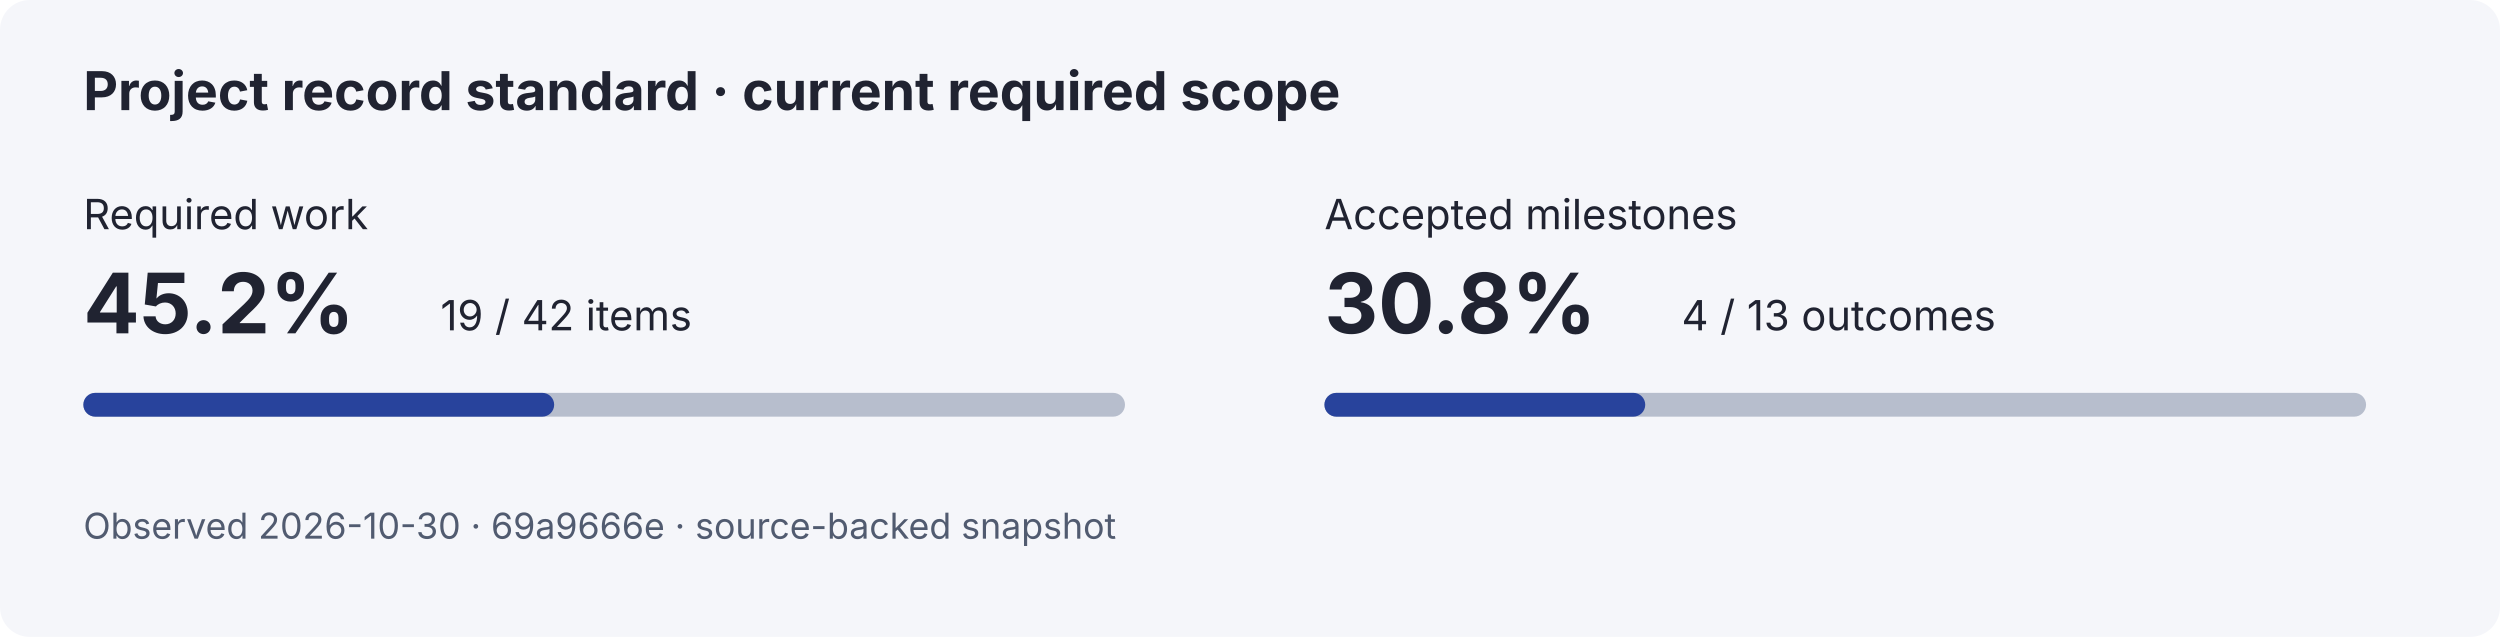
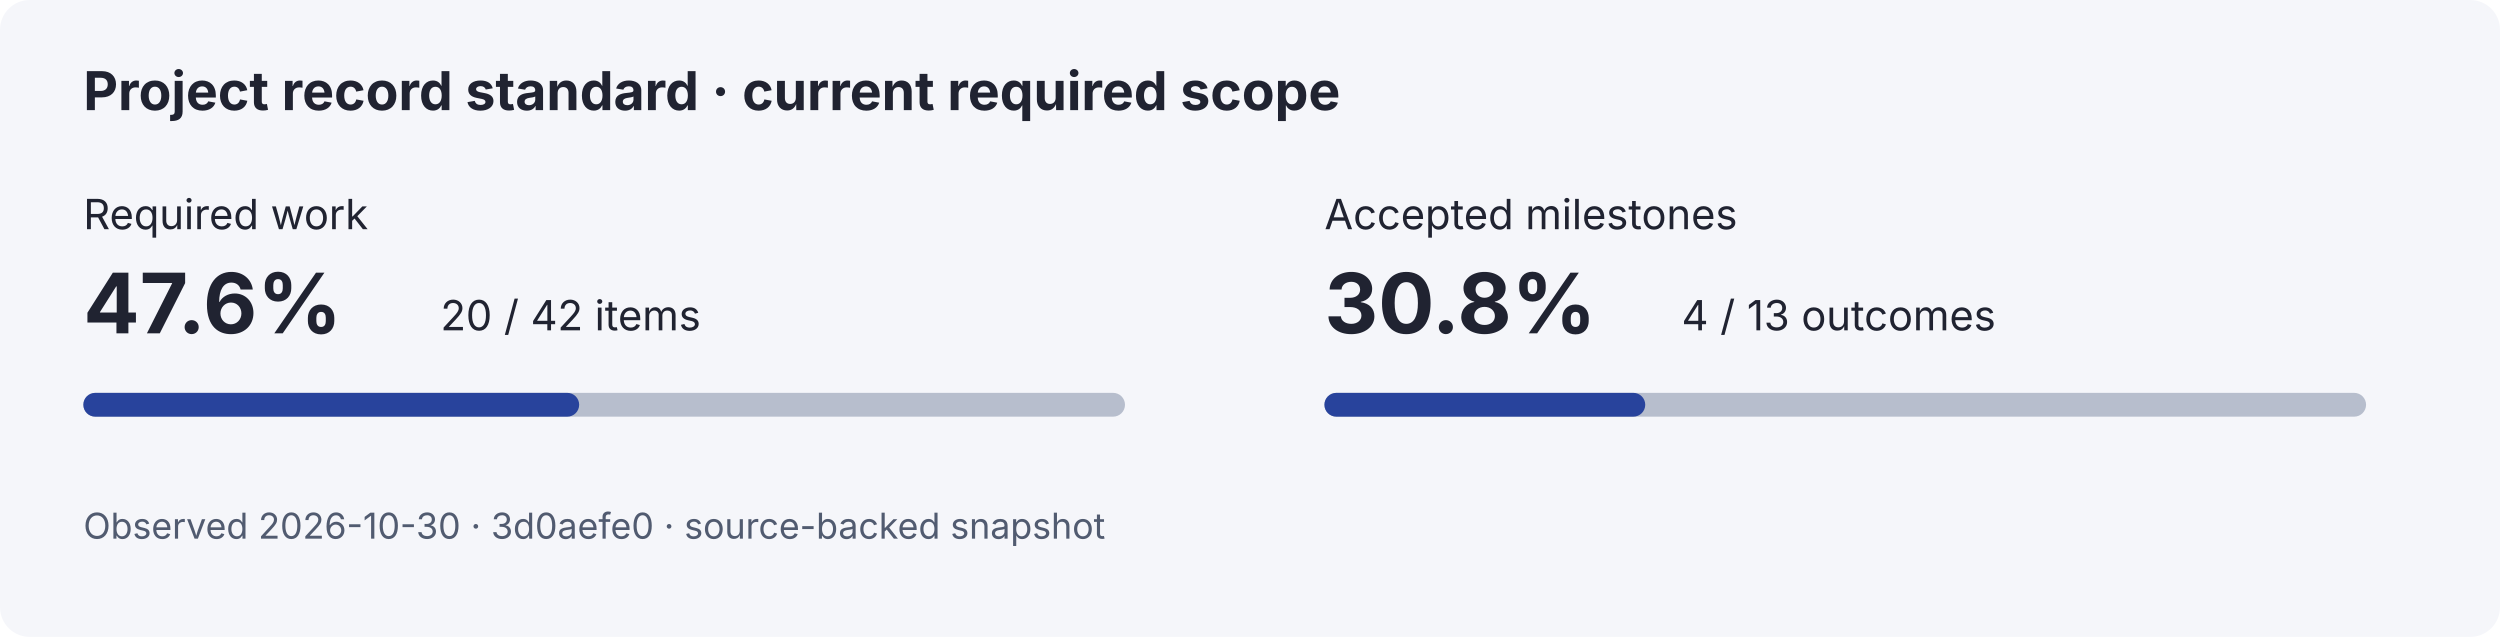
<svg xmlns="http://www.w3.org/2000/svg" role="img" aria-labelledby="title desc" viewBox="0 0 840 214">
  <rect width="840" height="214" rx="10" fill="#F5F6FA" />
  <g font-family="system-ui, -apple-system, sans-serif" fill="#202331">
    <text x="28" y="37" font-size="18" font-weight="700">Project record standard · current required scope</text>
    <text x="28" y="77" font-size="14">Required work</text>
-     <text x="28" y="112" font-size="28" font-weight="700">45.2%</text>
-     <text x="148" y="111" font-size="14">19 / 42 items</text>
+     <text x="28" y="112" font-size="28" font-weight="700">47.6%</text>
+     <text x="148" y="111" font-size="14">20 / 42 items</text>
    <rect x="28" y="132" width="350" height="8" rx="4" fill="#B7BECD" />
-     <rect x="28" y="132" width="158.20" height="8" rx="4" fill="#28439C" />
+     <rect x="28" y="132" width="166.60" height="8" rx="4" fill="#28439C" />
    <text x="445" y="77" font-size="14">Accepted milestones</text>
    <text x="445" y="112" font-size="28" font-weight="700">30.8%</text>
    <text x="565" y="111" font-size="14">4 / 13 outcomes</text>
    <rect x="445" y="132" width="350" height="8" rx="4" fill="#B7BECD" />
    <rect x="445" y="132" width="107.80" height="8" rx="4" fill="#28439C" />
-     <text x="28" y="181" font-size="12" fill="#515B70">Observed 2026-10-30 · 69a9666e · source-backed snapshot</text>
+     <text x="28" y="181" font-size="12" fill="#515B70">Observed 2026-10-30 · 3d0aefe0 · source-backed snapshot</text>
  </g>
</svg>
